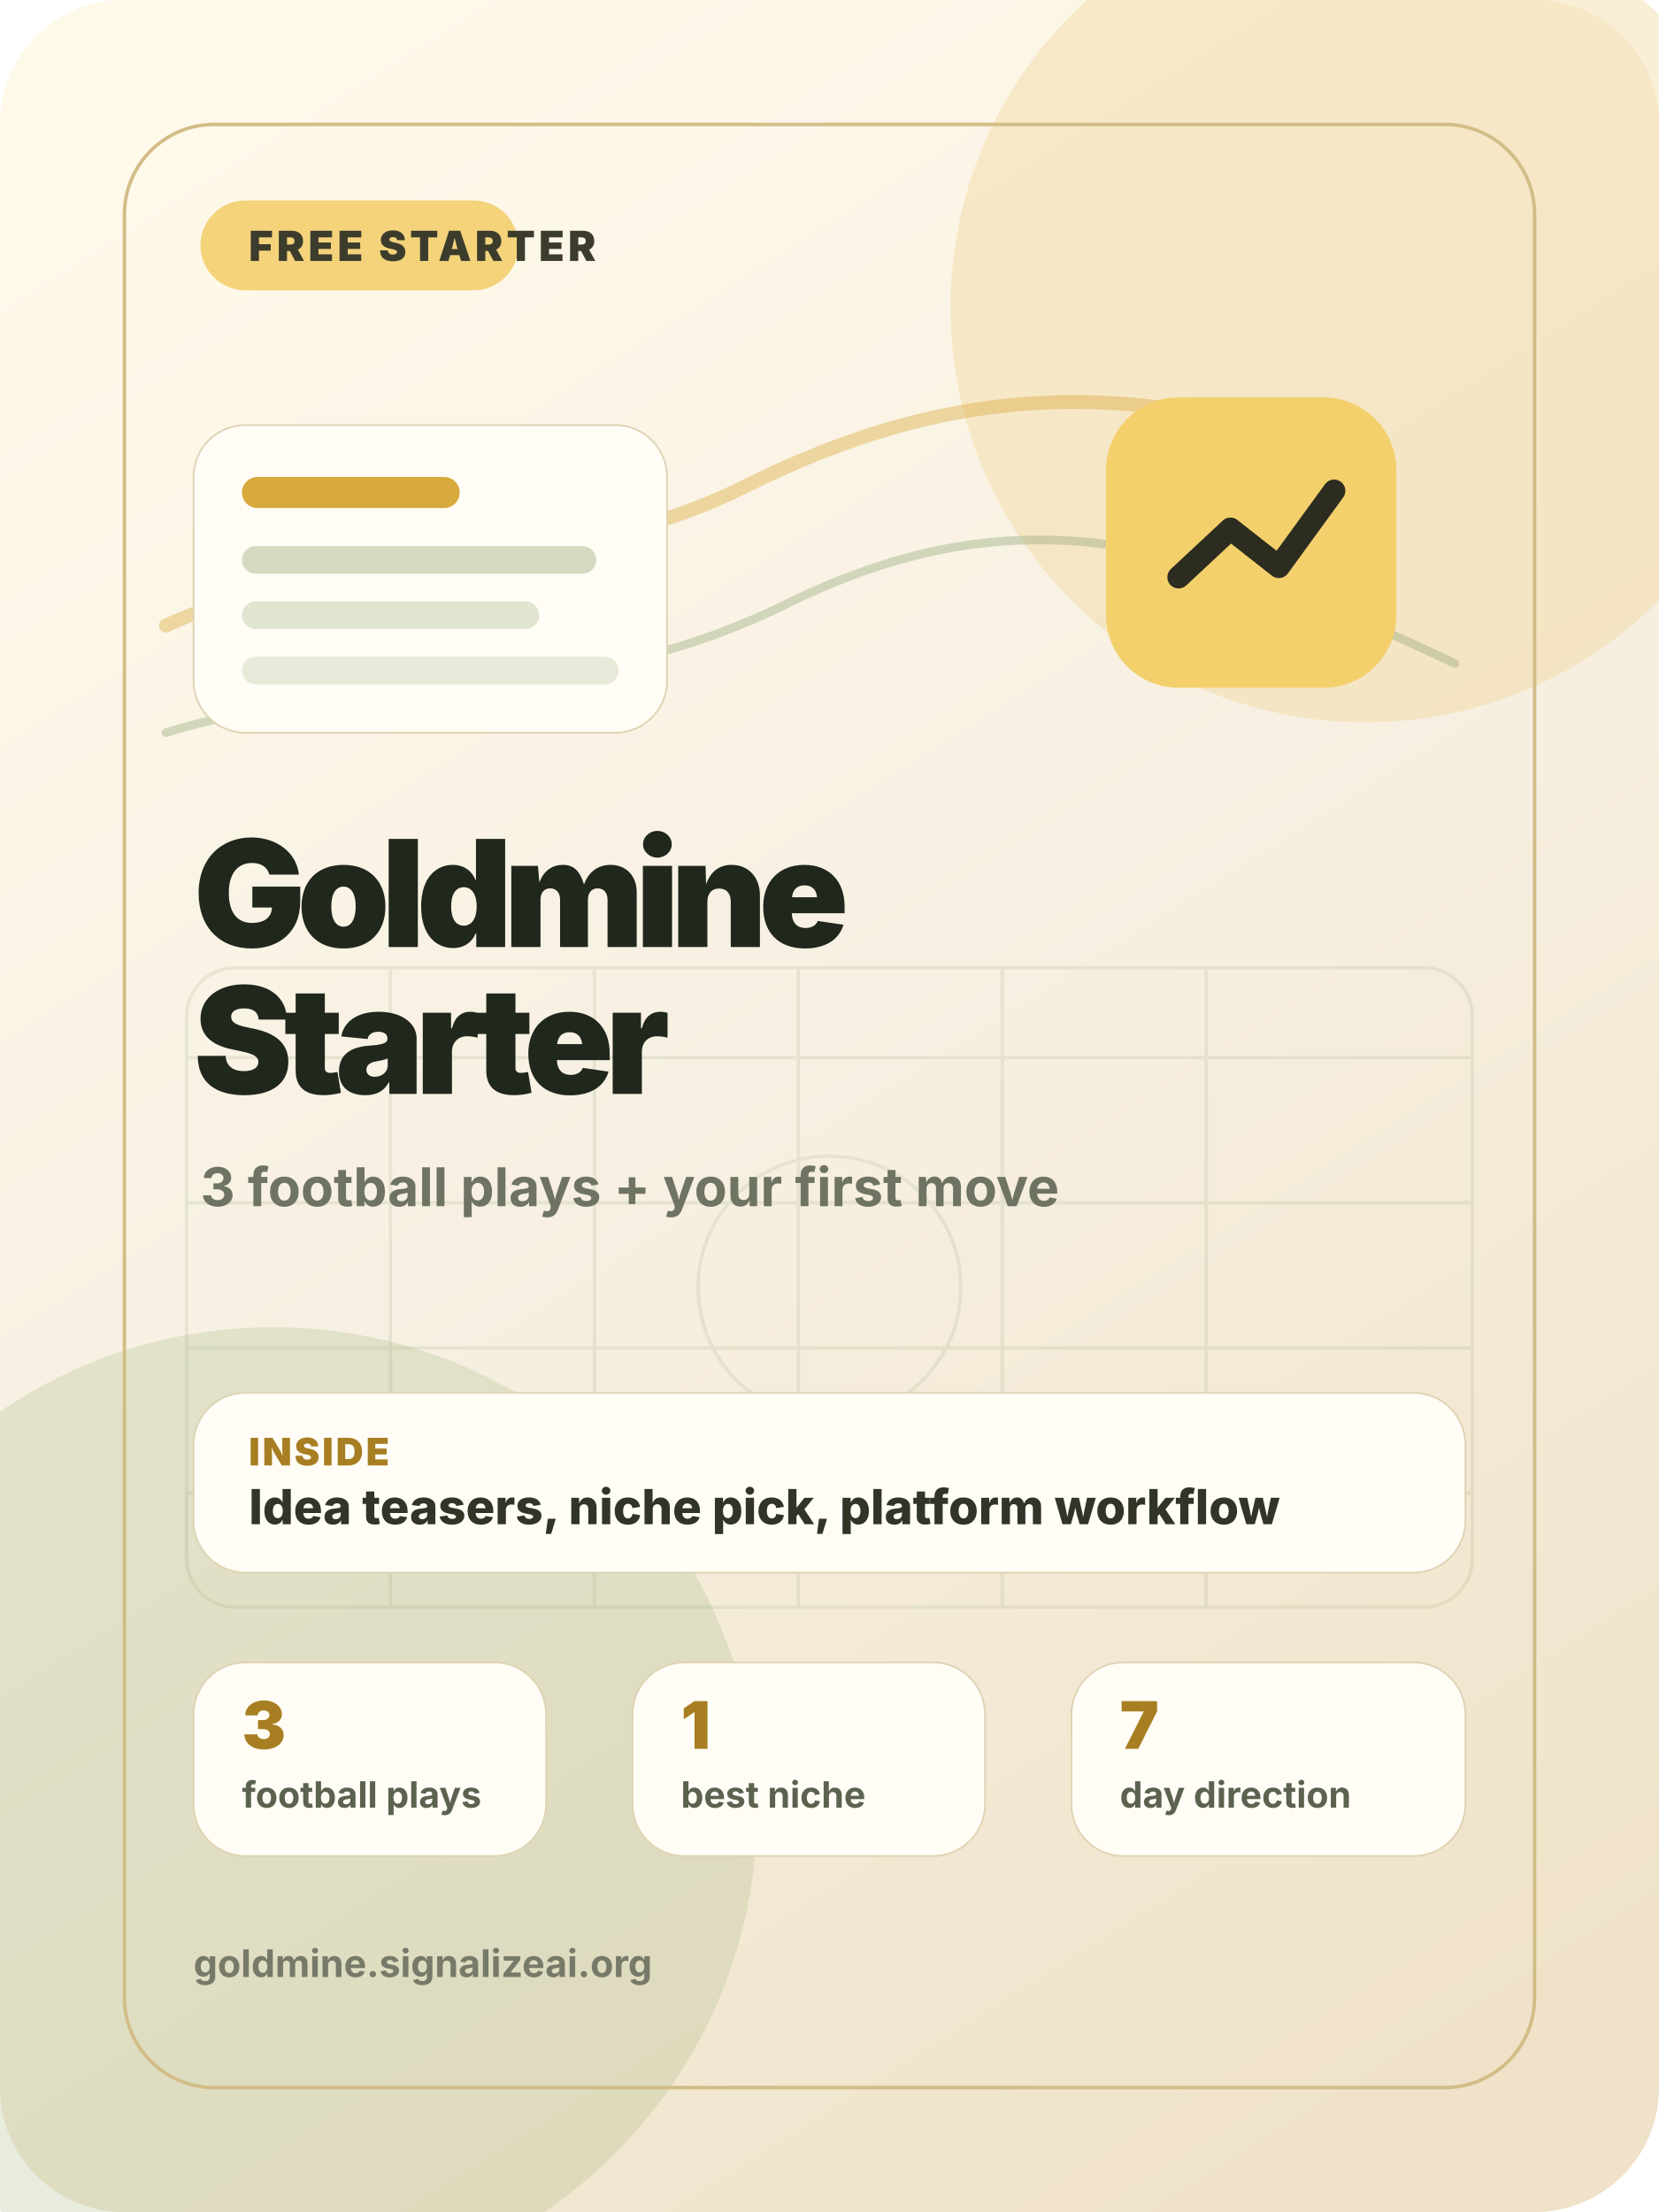
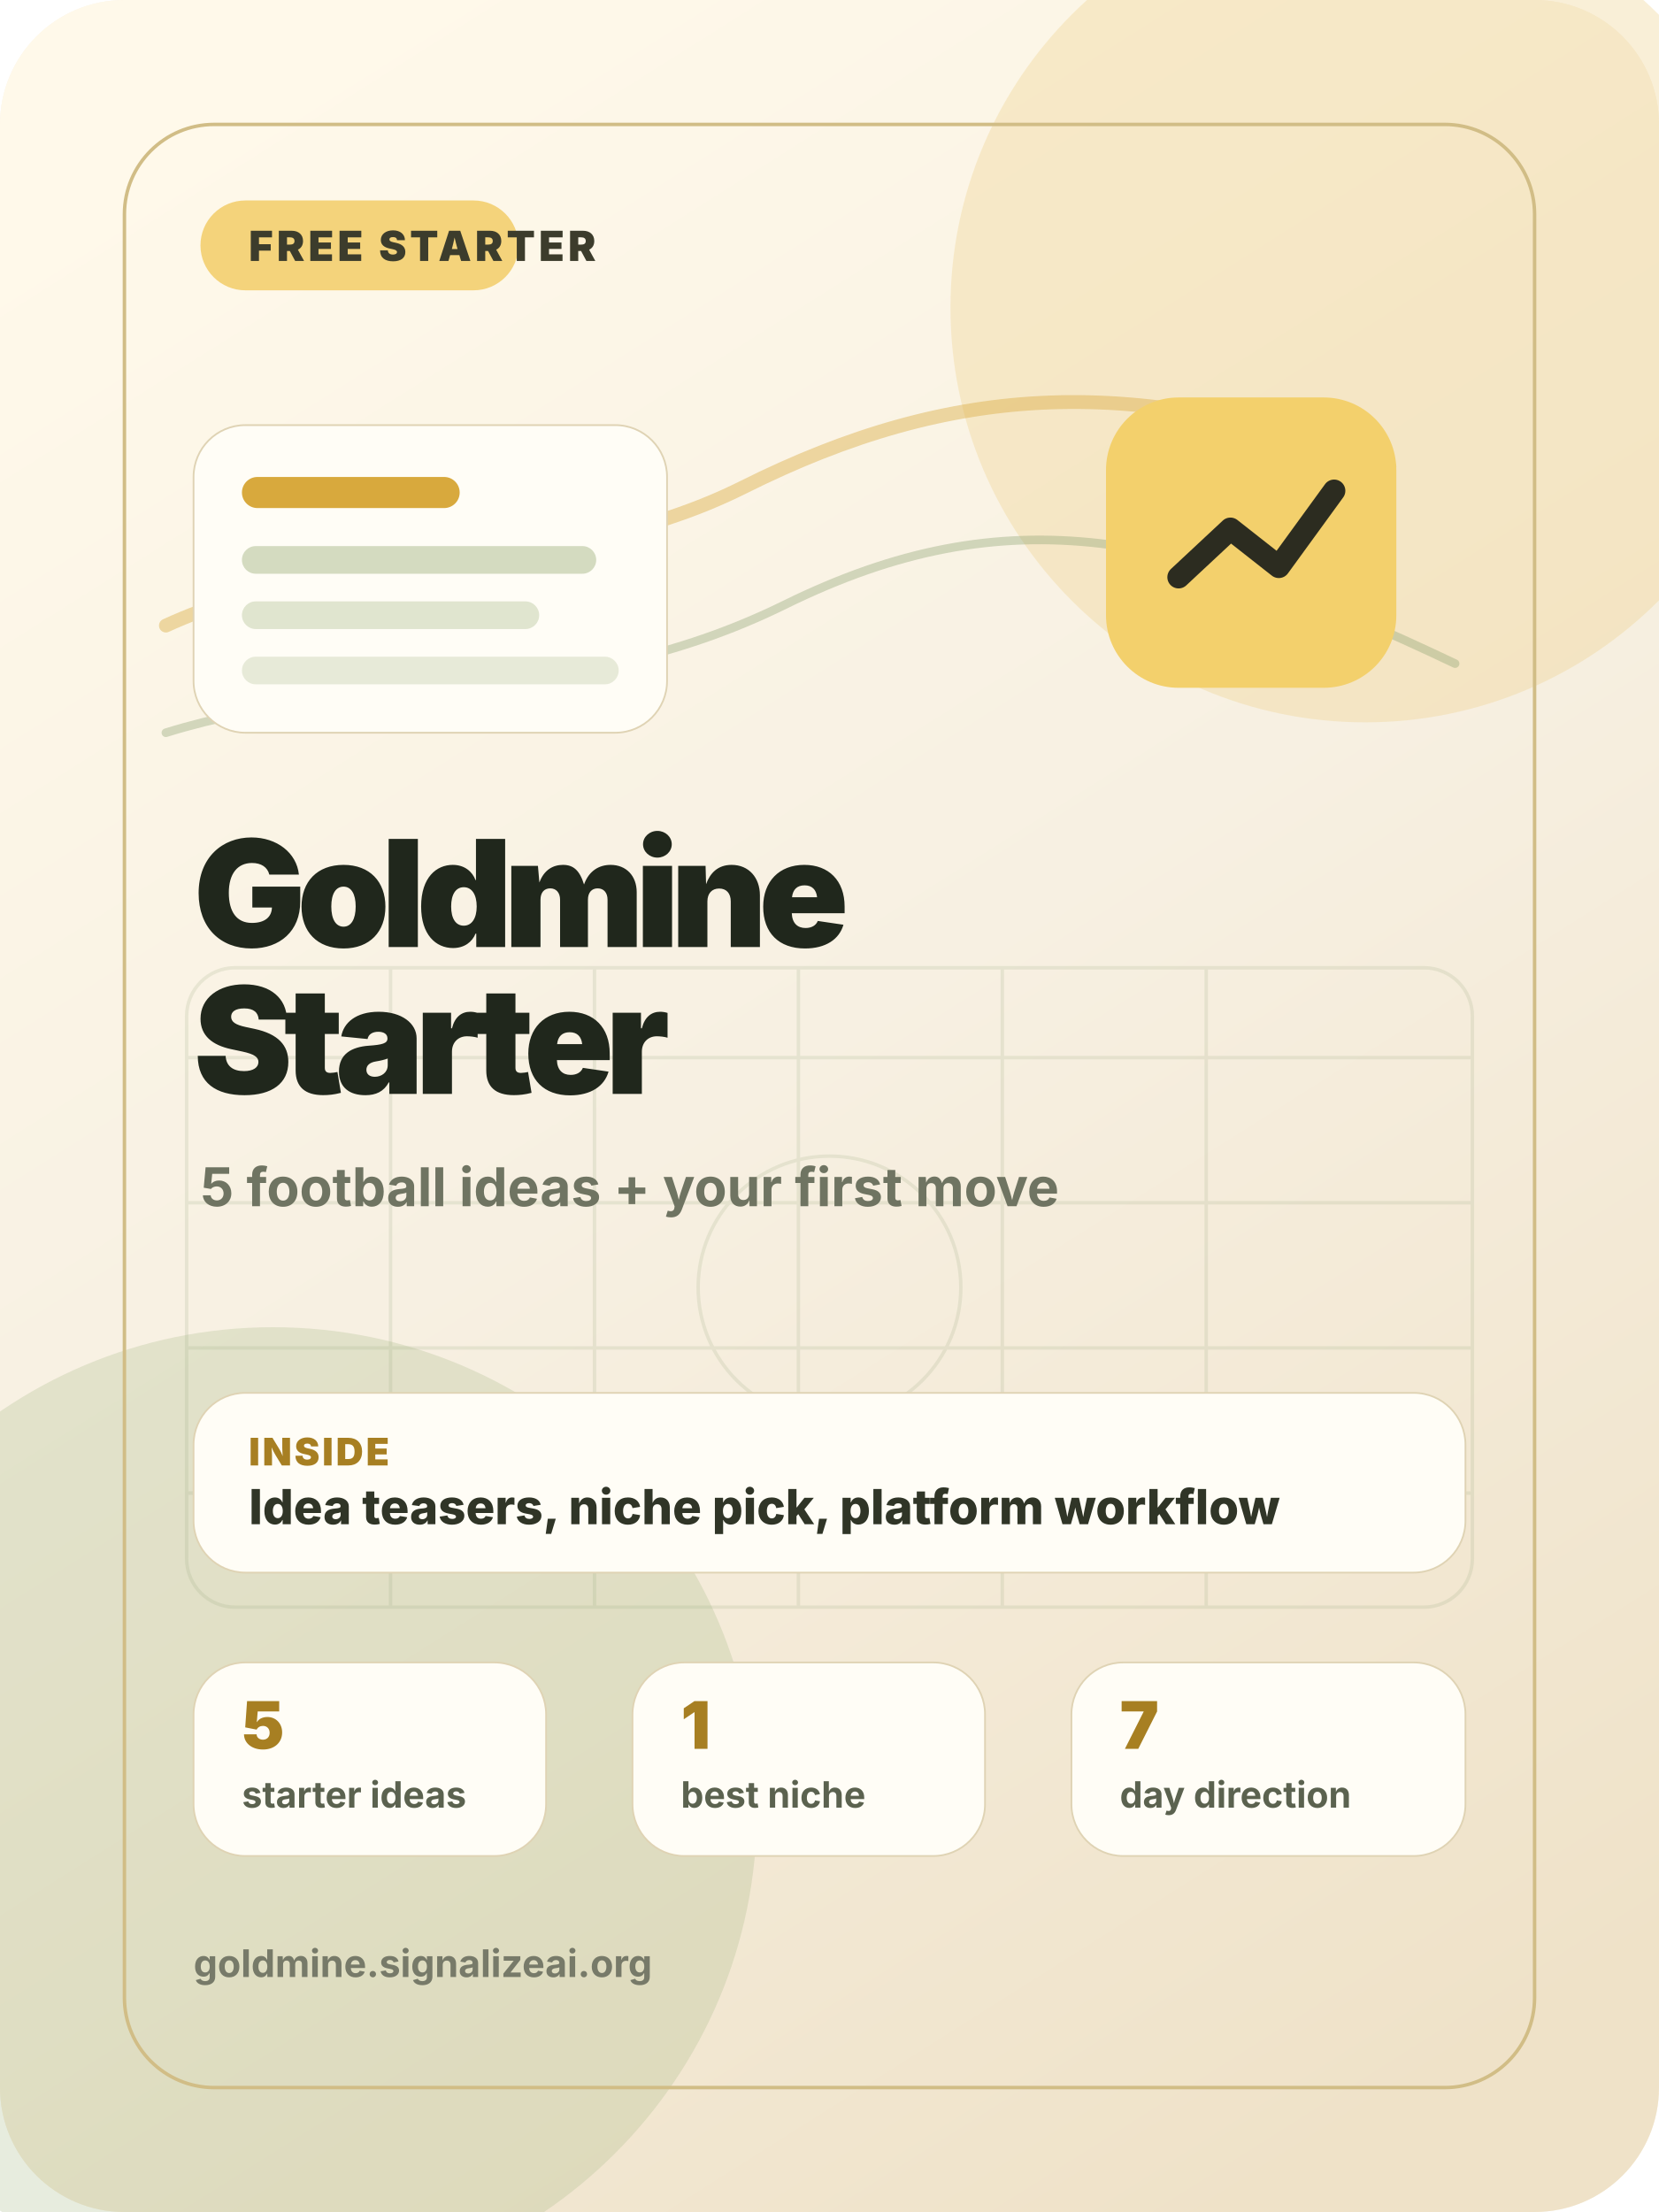
<svg xmlns="http://www.w3.org/2000/svg" width="960" height="1280" viewBox="0 0 960 1280" fill="none">
  <rect width="960" height="1280" rx="72" fill="#FBF4E6" />
  <rect width="960" height="1280" rx="72" fill="url(#paper)" />
  <circle cx="790" cy="178" r="240" fill="#EED18B" opacity=".34" />
  <circle cx="158" cy="1048" r="280" fill="#A9B98A" opacity=".28" />
  <path d="M96 362C198 315 322 336 430 282C552 221 658 216 804 270" stroke="#D8A93D" stroke-width="8" stroke-linecap="round" opacity=".42" />
  <path d="M96 424C212 388 328 412 454 350C584 286 682 308 842 384" stroke="#8FA374" stroke-width="5" stroke-linecap="round" opacity=".38" />
  <g opacity=".17" stroke="#8FA374" stroke-width="2">
    <path d="M108 612H852M108 696H852M108 780H852M108 864H852" />
    <path d="M226 560V930M344 560V930M462 560V930M580 560V930M698 560V930" />
    <rect x="108" y="560" width="744" height="370" rx="28" />
    <circle cx="480" cy="745" r="76" />
  </g>
  <rect x="72" y="72" width="816" height="1136" rx="52" stroke="#D1BD86" stroke-width="2" />
  <rect x="116" y="116" width="184" height="52" rx="26" fill="#F4D37B" />
  <text x="144" y="151" fill="#3C3C2C" font-family="Inter, Arial, sans-serif" font-size="24" font-weight="900" letter-spacing="2.2">FREE STARTER</text>
  <g transform="translate(112 246)">
    <rect width="274" height="178" rx="30" fill="#FFFDF6" stroke="#DFD3B4" />
    <rect x="28" y="30" width="126" height="18" rx="9" fill="#D8A93D" />
    <rect x="28" y="70" width="205" height="16" rx="8" fill="#9CAF7A" opacity=".44" />
    <rect x="28" y="102" width="172" height="16" rx="8" fill="#9CAF7A" opacity=".32" />
    <rect x="28" y="134" width="218" height="16" rx="8" fill="#9CAF7A" opacity=".24" />
  </g>
  <g transform="translate(640 230)">
    <rect width="168" height="168" rx="42" fill="#F3D06C" />
    <path d="M42 104L72 76L100 98L132 54" stroke="#2C2C20" stroke-width="13" stroke-linecap="round" stroke-linejoin="round" />
  </g>
  <text x="112" y="548" fill="#20271C" font-family="Inter, Arial, sans-serif" font-size="86" font-weight="900" letter-spacing="-5">Goldmine</text>
  <text x="112" y="633" fill="#20271C" font-family="Inter, Arial, sans-serif" font-size="86" font-weight="900" letter-spacing="-5">Starter</text>
-   <text x="116" y="698" fill="#6F7462" font-family="Inter, Arial, sans-serif" font-size="31" font-weight="650">3 football plays + your first move</text>
+   <text x="116" y="698" fill="#6F7462" font-family="Inter, Arial, sans-serif" font-size="31" font-weight="650">5 football ideas + your first move</text>
  <g transform="translate(112 806)">
    <rect width="736" height="104" rx="30" fill="#FFFDF6" stroke="#DFD3B4" />
    <text x="32" y="42" fill="#A77F22" font-family="Inter, Arial, sans-serif" font-size="22" font-weight="900" letter-spacing="1.5">INSIDE</text>
    <text x="32" y="76" fill="#303527" font-family="Inter, Arial, sans-serif" font-size="28" font-weight="800">Idea teasers, niche pick, platform workflow</text>
  </g>
  <g transform="translate(112 962)">
    <rect width="204" height="112" rx="30" fill="#FFFDF6" stroke="#DFD3B4" />
-     <text x="28" y="50" fill="#A77F22" font-family="Inter, Arial, sans-serif" font-size="38" font-weight="900">3</text>
-     <text x="28" y="84" fill="#5B624F" font-family="Inter, Arial, sans-serif" font-size="21" font-weight="700">football plays</text>
+     <text x="28" y="50" fill="#A77F22" font-family="Inter, Arial, sans-serif" font-size="38" font-weight="900">5</text>
+     <text x="28" y="84" fill="#5B624F" font-family="Inter, Arial, sans-serif" font-size="21" font-weight="700">starter ideas</text>
    <rect x="254" width="204" height="112" rx="30" fill="#FFFDF6" stroke="#DFD3B4" />
    <text x="282" y="50" fill="#A77F22" font-family="Inter, Arial, sans-serif" font-size="38" font-weight="900">1</text>
    <text x="282" y="84" fill="#5B624F" font-family="Inter, Arial, sans-serif" font-size="21" font-weight="700">best niche</text>
    <rect x="508" width="228" height="112" rx="30" fill="#FFFDF6" stroke="#DFD3B4" />
    <text x="536" y="50" fill="#A77F22" font-family="Inter, Arial, sans-serif" font-size="38" font-weight="900">7</text>
    <text x="536" y="84" fill="#5B624F" font-family="Inter, Arial, sans-serif" font-size="21" font-weight="700">day direction</text>
  </g>
  <text x="112" y="1144" fill="#777A69" font-family="Inter, Arial, sans-serif" font-size="22" font-weight="700">goldmine.signalizeai.org</text>
  <defs>
    <linearGradient id="paper" x1="120" y1="60" x2="840" y2="1200" gradientUnits="userSpaceOnUse">
      <stop stop-color="#FFF9EA" />
      <stop offset=".48" stop-color="#F7F0E2" />
      <stop offset="1" stop-color="#EFE2C8" />
    </linearGradient>
  </defs>
</svg>
